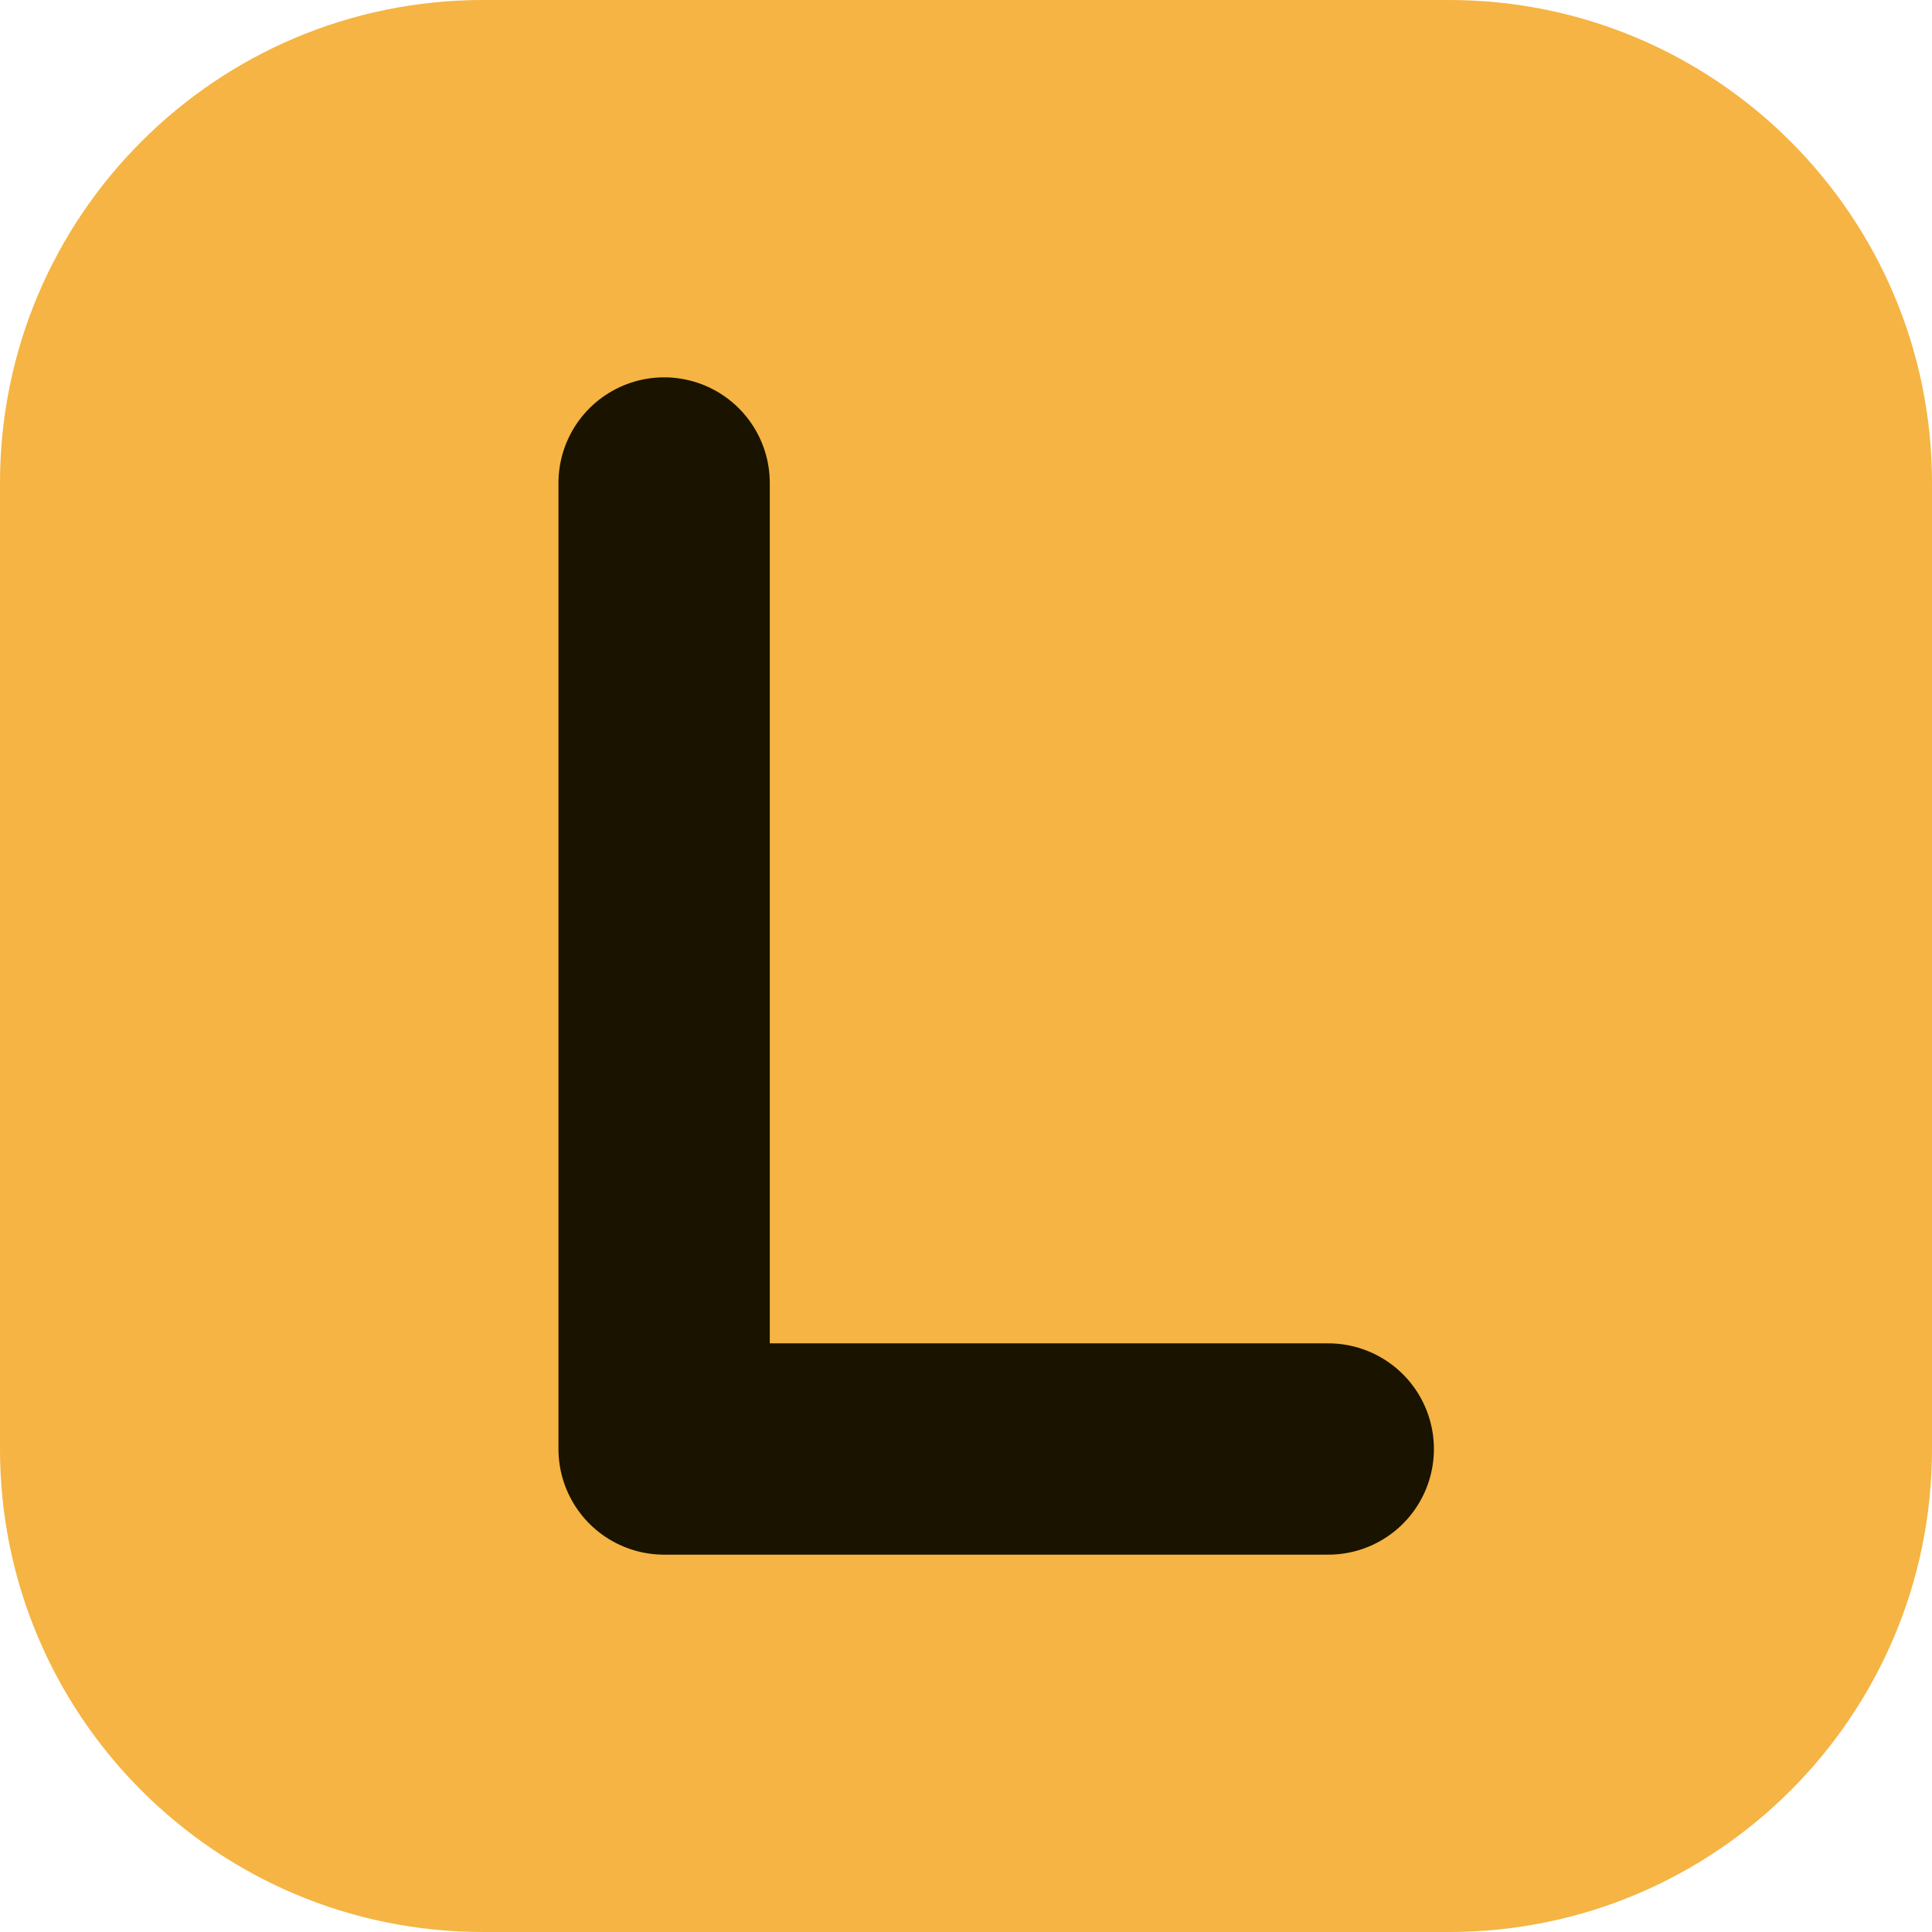
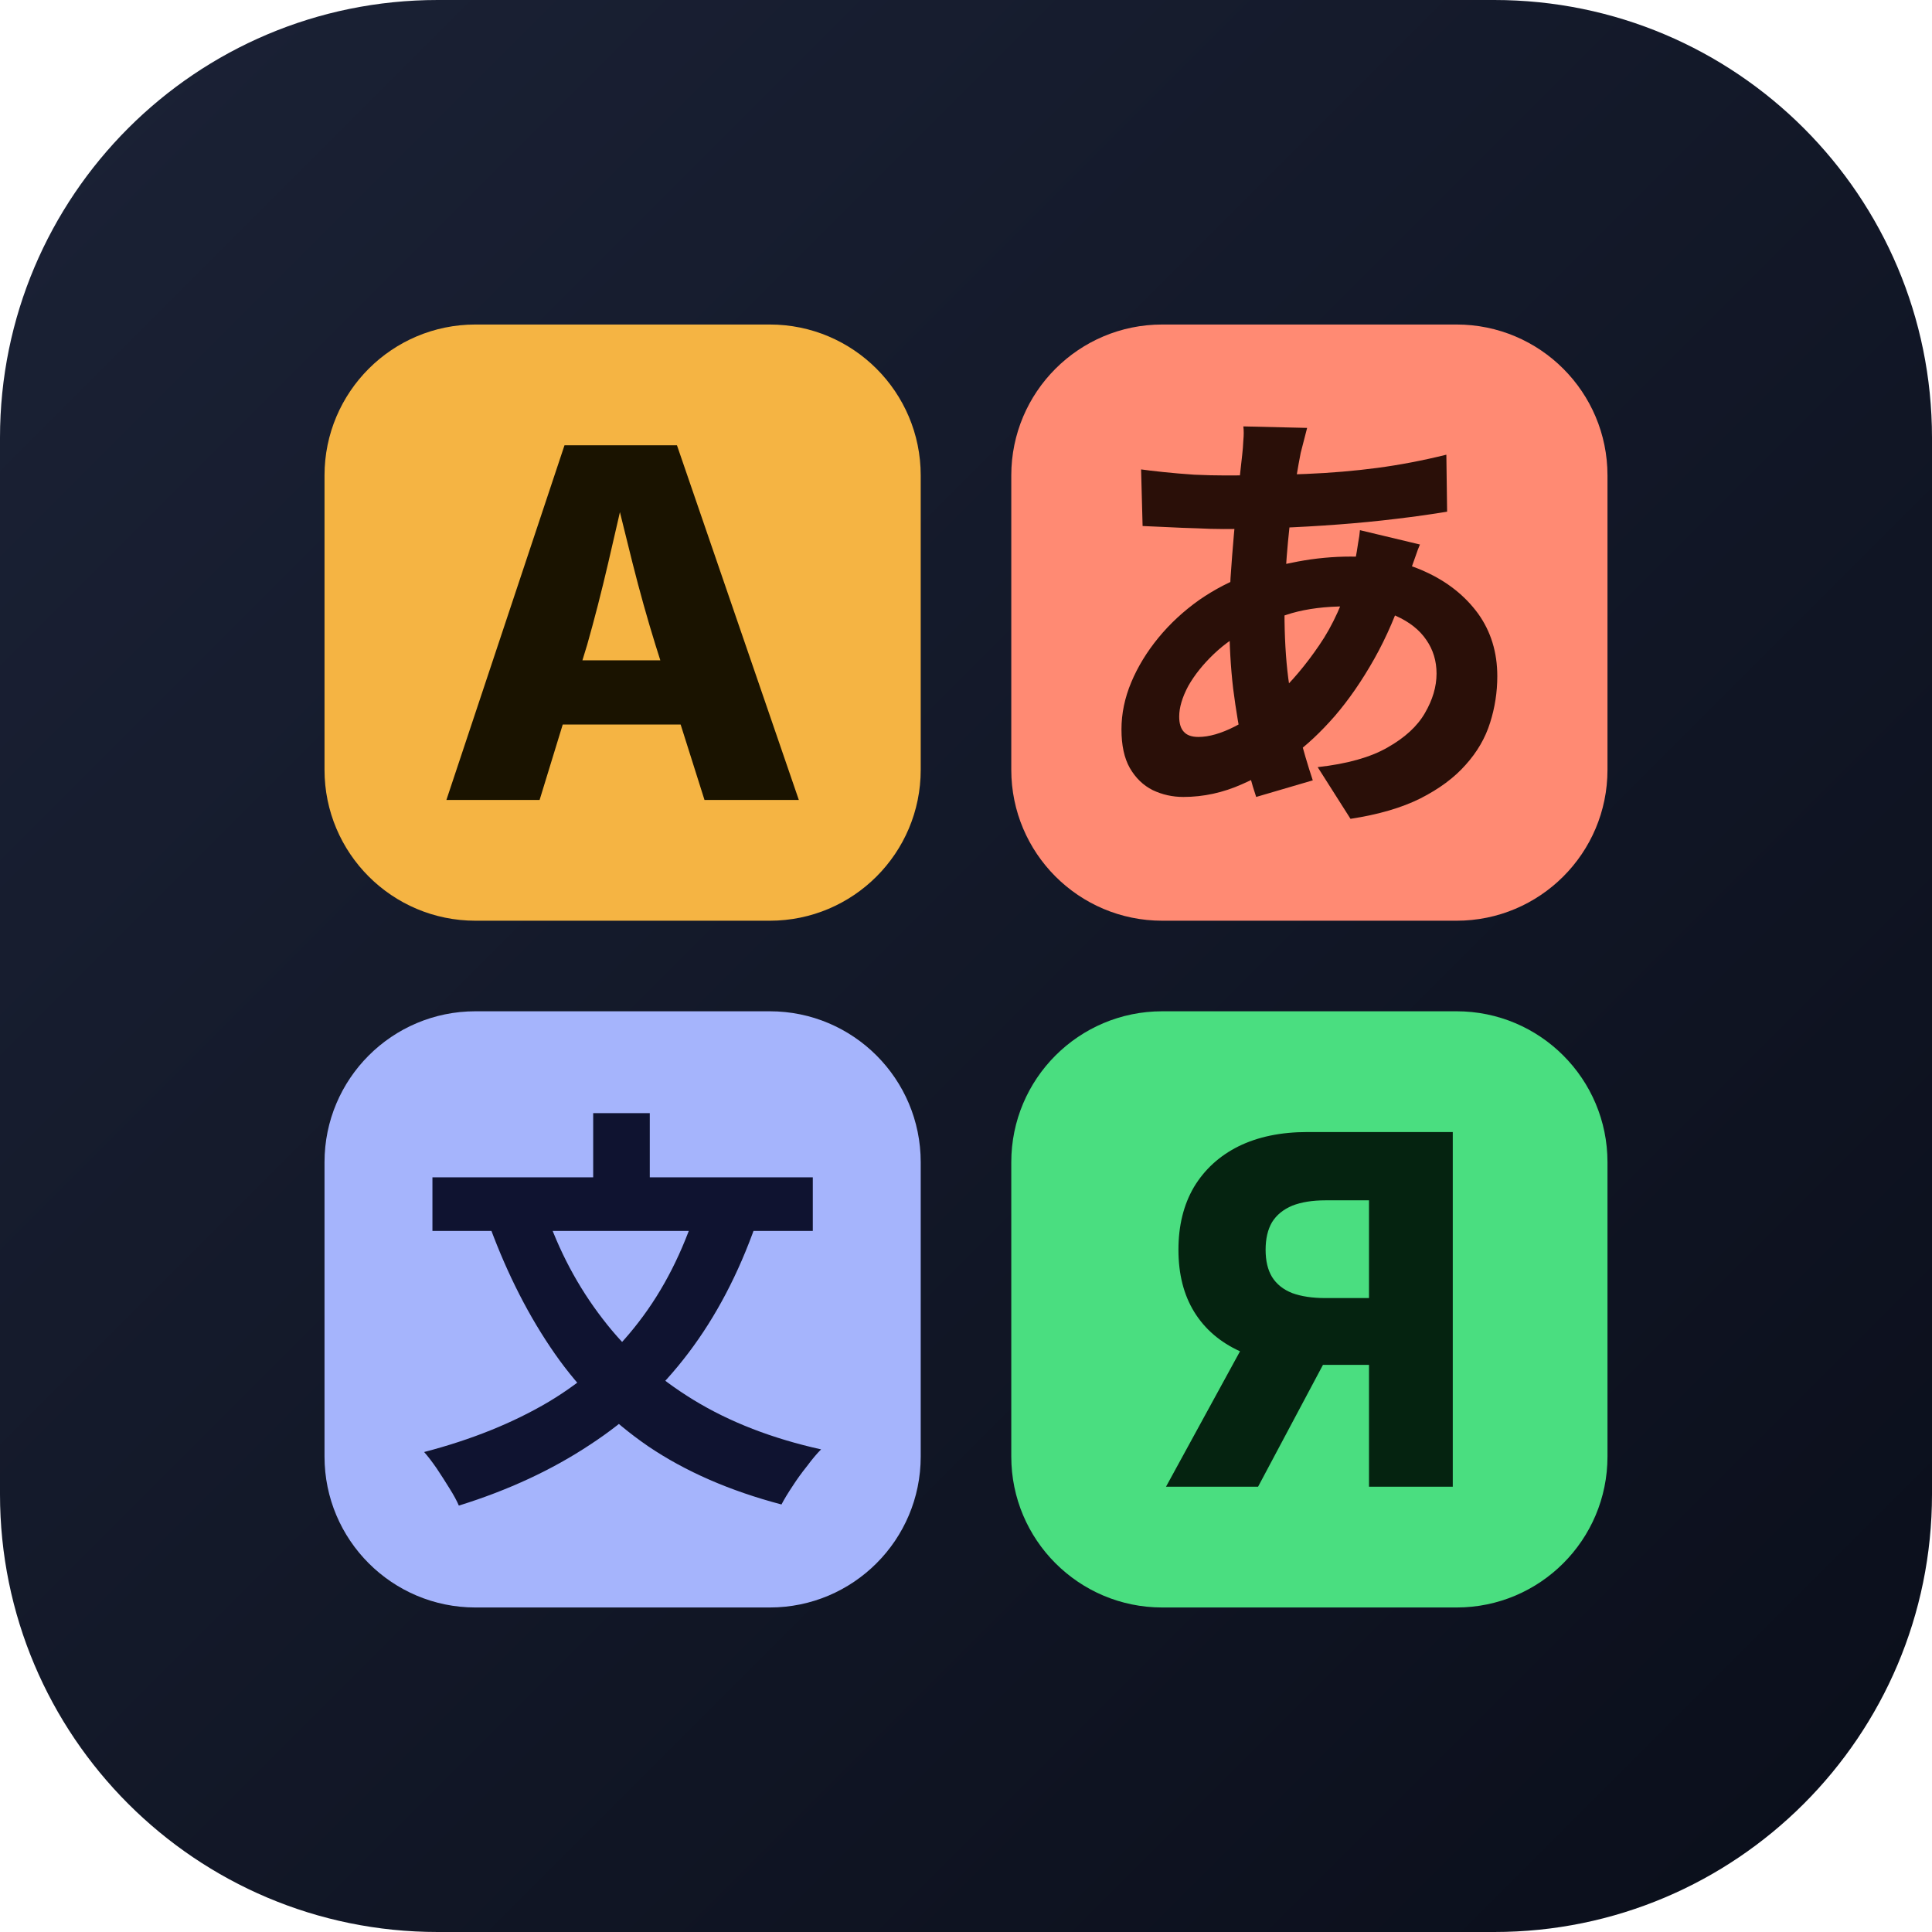
- <svg xmlns="http://www.w3.org/2000/svg" viewBox="0 0 64 64">
-   <rect width="64" height="64" rx="16" fill="#f5b443" />
-   <path d="M22 16v32h22" fill="none" stroke="#1a1300" stroke-width="7" stroke-linecap="round" stroke-linejoin="round" />
+ <svg xmlns="http://www.w3.org/2000/svg" viewBox="0 0 512 512">
+   <defs>
+     <linearGradient id="lingo-bg" x1="0" y1="0" x2="1" y2="1">
+       <stop offset="0" stop-color="#1b2236" />
+       <stop offset="1" stop-color="#0a0e1a" />
+     </linearGradient>
+   </defs>
+   <rect width="512" height="512" rx="116" fill="url(#lingo-bg)" />
+   <rect x="86" y="86" width="158" height="158" rx="40" fill="#f5b443" />
+   <path d="M118.3 212 149.6 118H179.4L211.7 212H186.7L173.7 170.9Q170.5 160.6 167.6 149.1Q164.7 137.5 161.7 125.1H166.7Q163.9 137.5 161.2 149.1Q158.5 160.7 155.6 170.9L143 212ZM139.6 192V175H190.4V192Z" fill="#1a1300" />
+   <rect x="268" y="86" width="158" height="158" rx="40" fill="#ff8a73" />
+   <path d="M346.4 113.4Q345.9 115.3 345.5 116.9Q345.1 118.5 344.7 120Q343.6 125.6 342.6 132.7Q341.6 139.8 341 147.4Q340.4 154.9 340.4 162.1Q340.4 171.9 341.4 179.7Q342.4 187.6 344.2 194.2Q345.9 200.8 347.9 206.8L332.9 211.2Q331.1 205.9 329.5 198.5Q327.9 191.1 326.8 182.5Q325.8 173.9 325.8 164.9Q325.8 159.1 326.1 153.2Q326.5 147.3 327 141.6Q327.5 135.8 328.1 130.4Q328.7 125.1 329.2 120.5Q329.4 118.8 329.5 116.7Q329.7 114.6 329.5 113ZM324.8 126Q336.3 126 346.1 125.6Q355.9 125.2 365 124Q374 122.8 383.3 120.5L383.5 135.6Q377.5 136.6 370 137.5Q362.6 138.4 354.6 139Q346.6 139.6 338.8 139.9Q331 140.2 324.3 140.2Q321 140.2 317.1 140Q313.2 139.9 309.5 139.7Q305.7 139.5 302.8 139.4L302.4 124.4Q304.5 124.7 308.3 125.1Q312.1 125.5 316.5 125.8Q321 126 324.8 126ZM376.3 144.3Q375.8 145.4 375.1 147.5Q374.3 149.7 373.6 151.8Q372.9 154 372.5 155.3Q369.1 165.9 364.2 174.6Q359.3 183.3 353.7 189.8Q348.1 196.2 342.6 200.2Q336.9 204.4 329.2 207.8Q321.6 211.2 313.6 211.2Q309.3 211.2 305.5 209.4Q301.7 207.5 299.4 203.5Q297.2 199.6 297.2 193.3Q297.2 187 299.8 180.8Q302.4 174.6 307 169Q311.6 163.4 317.8 159Q324 154.7 331.2 152.1Q337 150.1 344 148.8Q351 147.5 357.9 147.5Q369 147.5 377.7 151.5Q386.5 155.5 391.7 162.6Q396.8 169.7 396.8 179.2Q396.8 185.5 394.9 191.5Q393 197.6 388.4 202.7Q383.9 207.8 376.4 211.6Q369 215.3 357.9 217L349.2 203.3Q360.9 202 367.7 198.1Q374.6 194.2 377.6 189Q380.7 183.7 380.7 178.5Q380.7 173.5 378 169.6Q375.3 165.6 369.9 163.2Q364.6 160.7 356.8 160.7Q348.6 160.7 342.3 162.5Q336 164.4 331.8 166.4Q326.1 169.1 321.7 173.3Q317.4 177.4 314.9 181.8Q312.5 186.3 312.5 189.9Q312.5 192.6 313.7 193.9Q314.9 195.3 317.6 195.3Q321.8 195.3 327.3 192.5Q332.9 189.6 338.2 184.5Q344.3 178.8 349.6 171Q355 163.2 358.4 151.5Q358.8 150.2 359.2 148.2Q359.6 146.1 359.9 144Q360.3 141.9 360.4 140.5Z" fill="#2a0f08" />
+   <rect x="86" y="268" width="158" height="158" rx="40" fill="#a5b4fc" />
+   <path d="M184.7 320 200.3 324.5Q193.4 344.1 182.4 358.6Q171.5 373 156.3 382.9Q141.2 392.9 121.6 399Q120.8 397.1 119.1 394.4Q117.5 391.8 115.7 389.1Q113.9 386.5 112.4 384.8Q131.2 379.9 145.4 371.5Q159.6 363 169.3 350.3Q179.1 337.6 184.7 320ZM144.5 320.9Q149.9 336.8 159.7 349.5Q169.4 362.2 183.8 371Q198.2 379.8 217.6 384.1Q215.9 385.8 213.9 388.5Q211.8 391.1 210 393.9Q208.2 396.6 207.1 398.7Q186.6 393.3 171.8 383.3Q157.1 373.2 147 358.7Q136.9 344.2 129.9 325.3ZM114.6 312H215.4V326.2H114.6ZM157.2 295H172.2V320.7H157.2Z" fill="#0f1330" />
+   <rect x="268" y="268" width="158" height="158" rx="40" fill="#4ade80" />
+   <path d="M385 394H362.8V318.1H351.3Q346.1 318.1 342.5 319.5Q338.9 321 337.1 323.9Q335.4 326.8 335.4 331.2Q335.4 335.6 337.1 338.4Q338.9 341.3 342.5 342.7Q346.1 344 351.2 344H371.7V361.7H347.2Q336.4 361.7 328.6 358.1Q320.7 354.5 316.5 347.7Q312.3 340.9 312.3 331.2Q312.3 321.6 316.4 314.6Q320.6 307.6 328.2 303.8Q335.9 300 346.5 300H385ZM333.4 394H309L332.5 351H356.3Z" fill="#052310" />
</svg>
